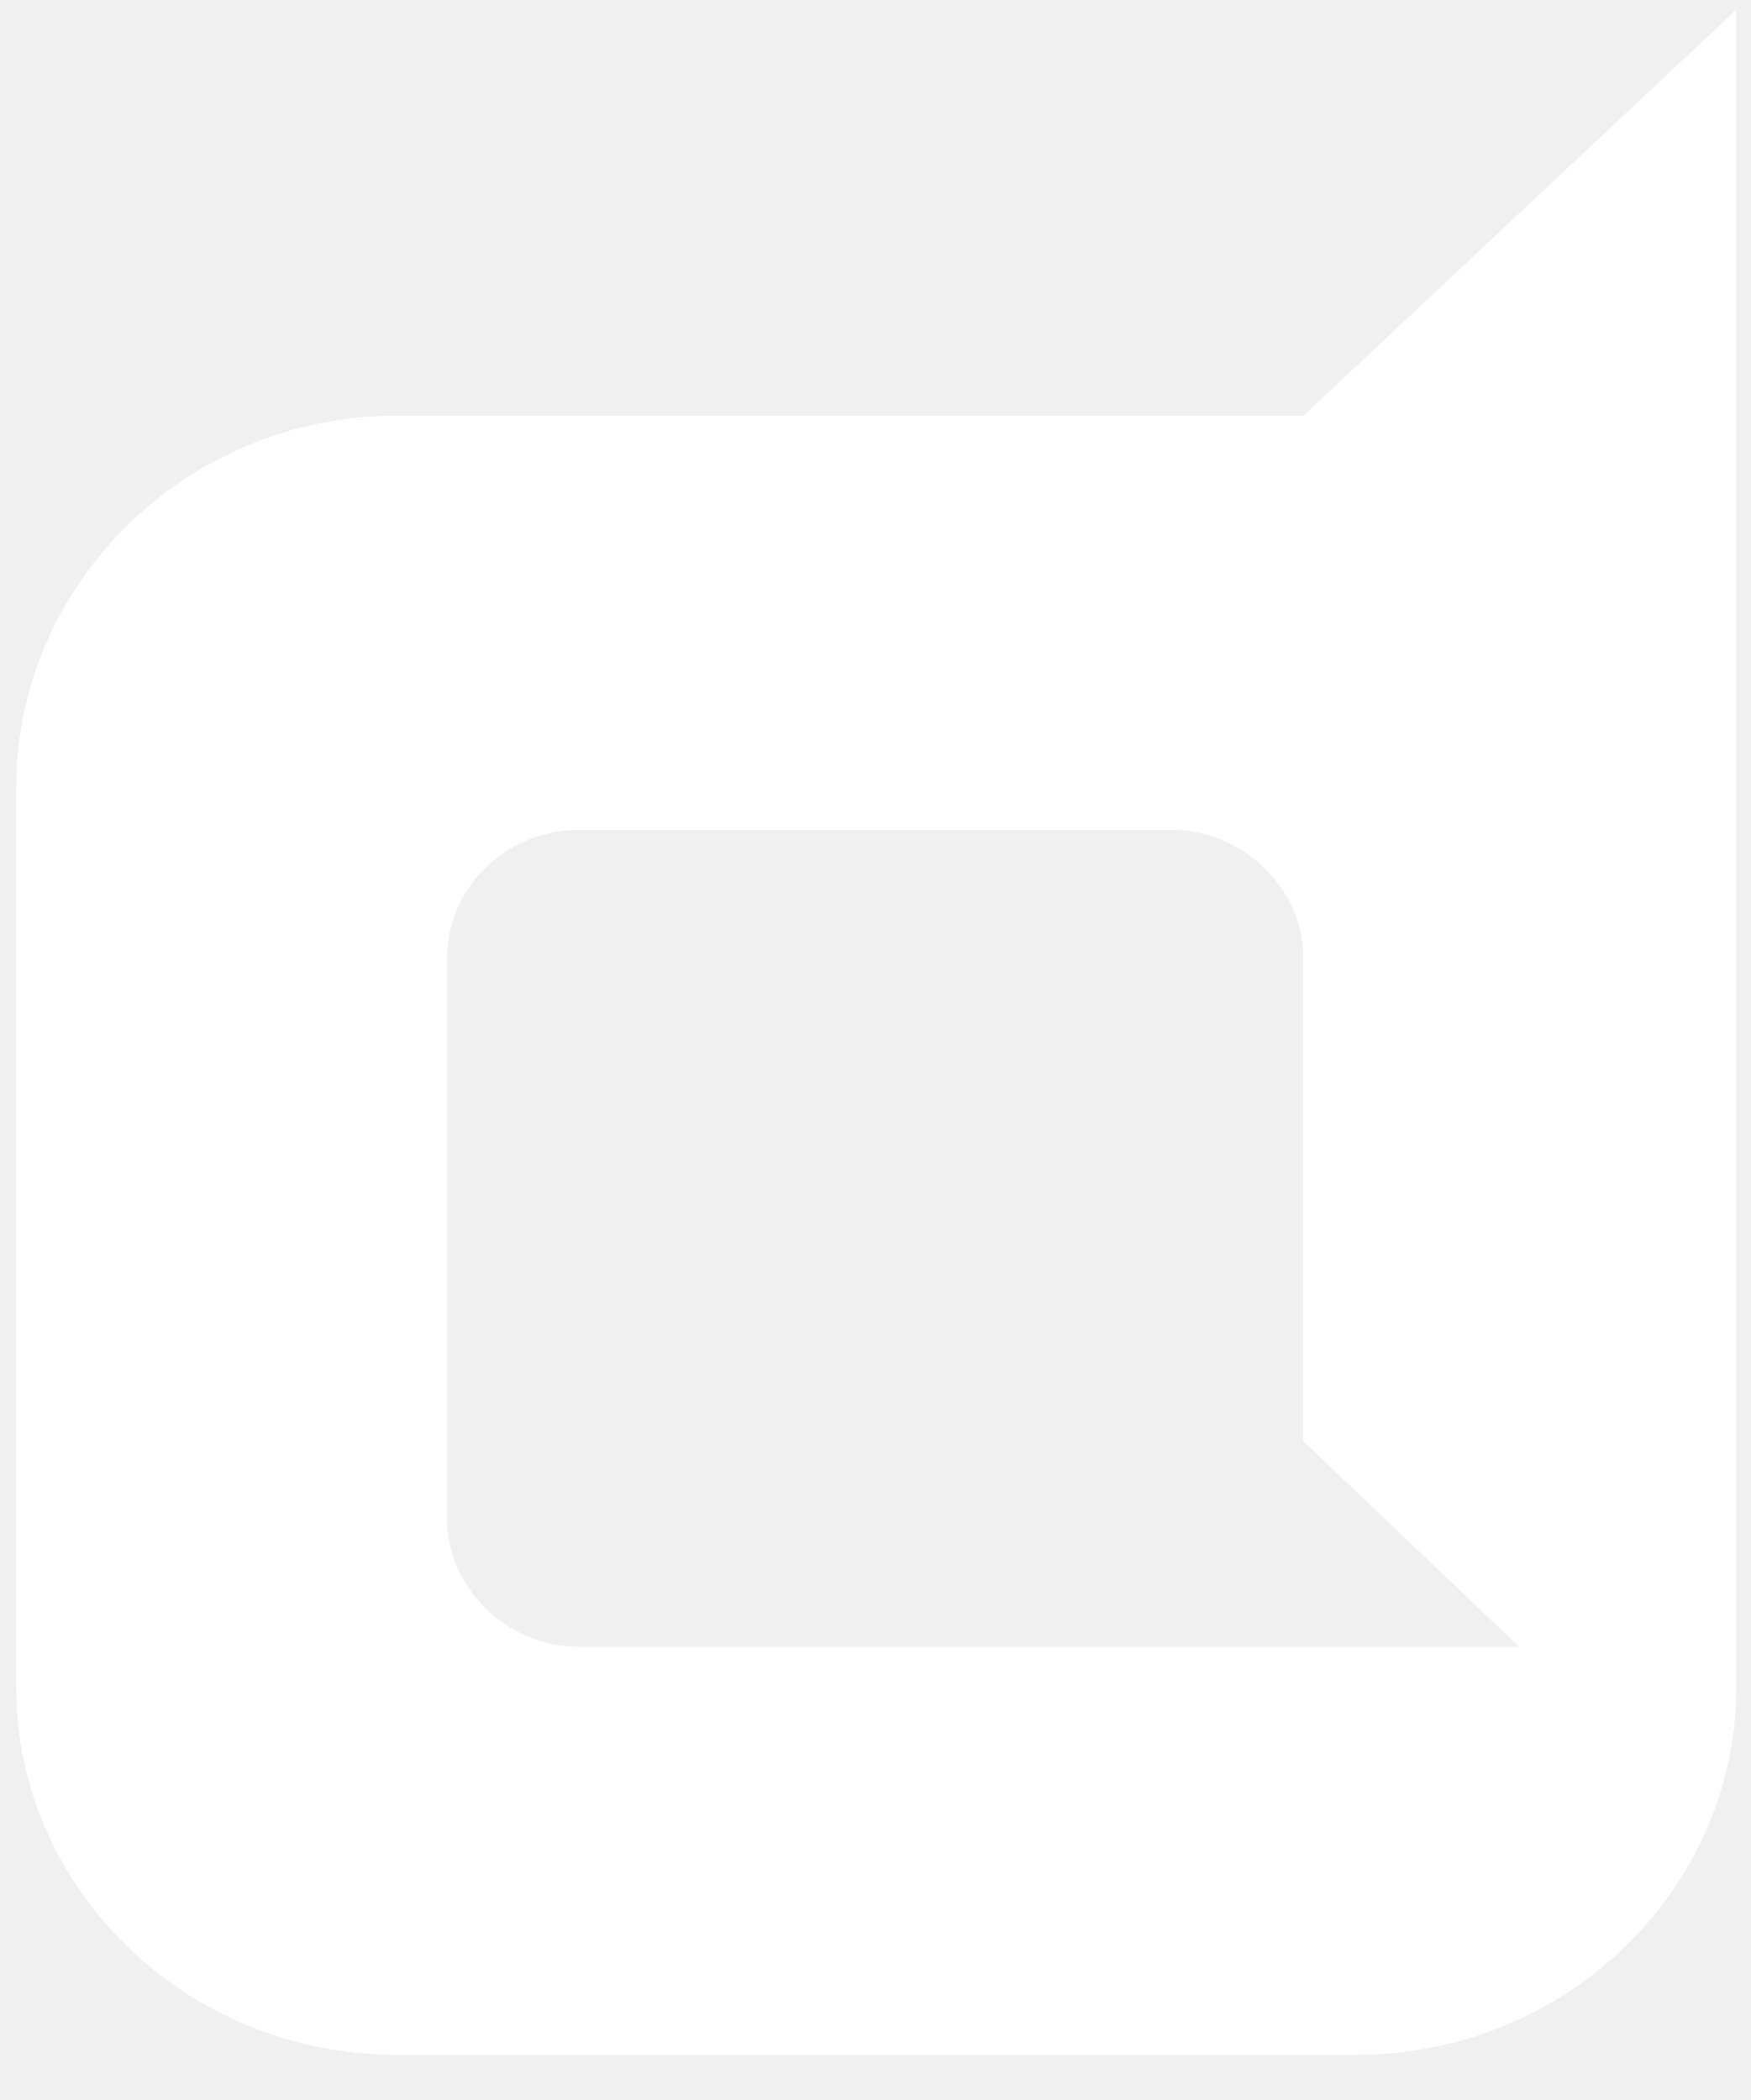
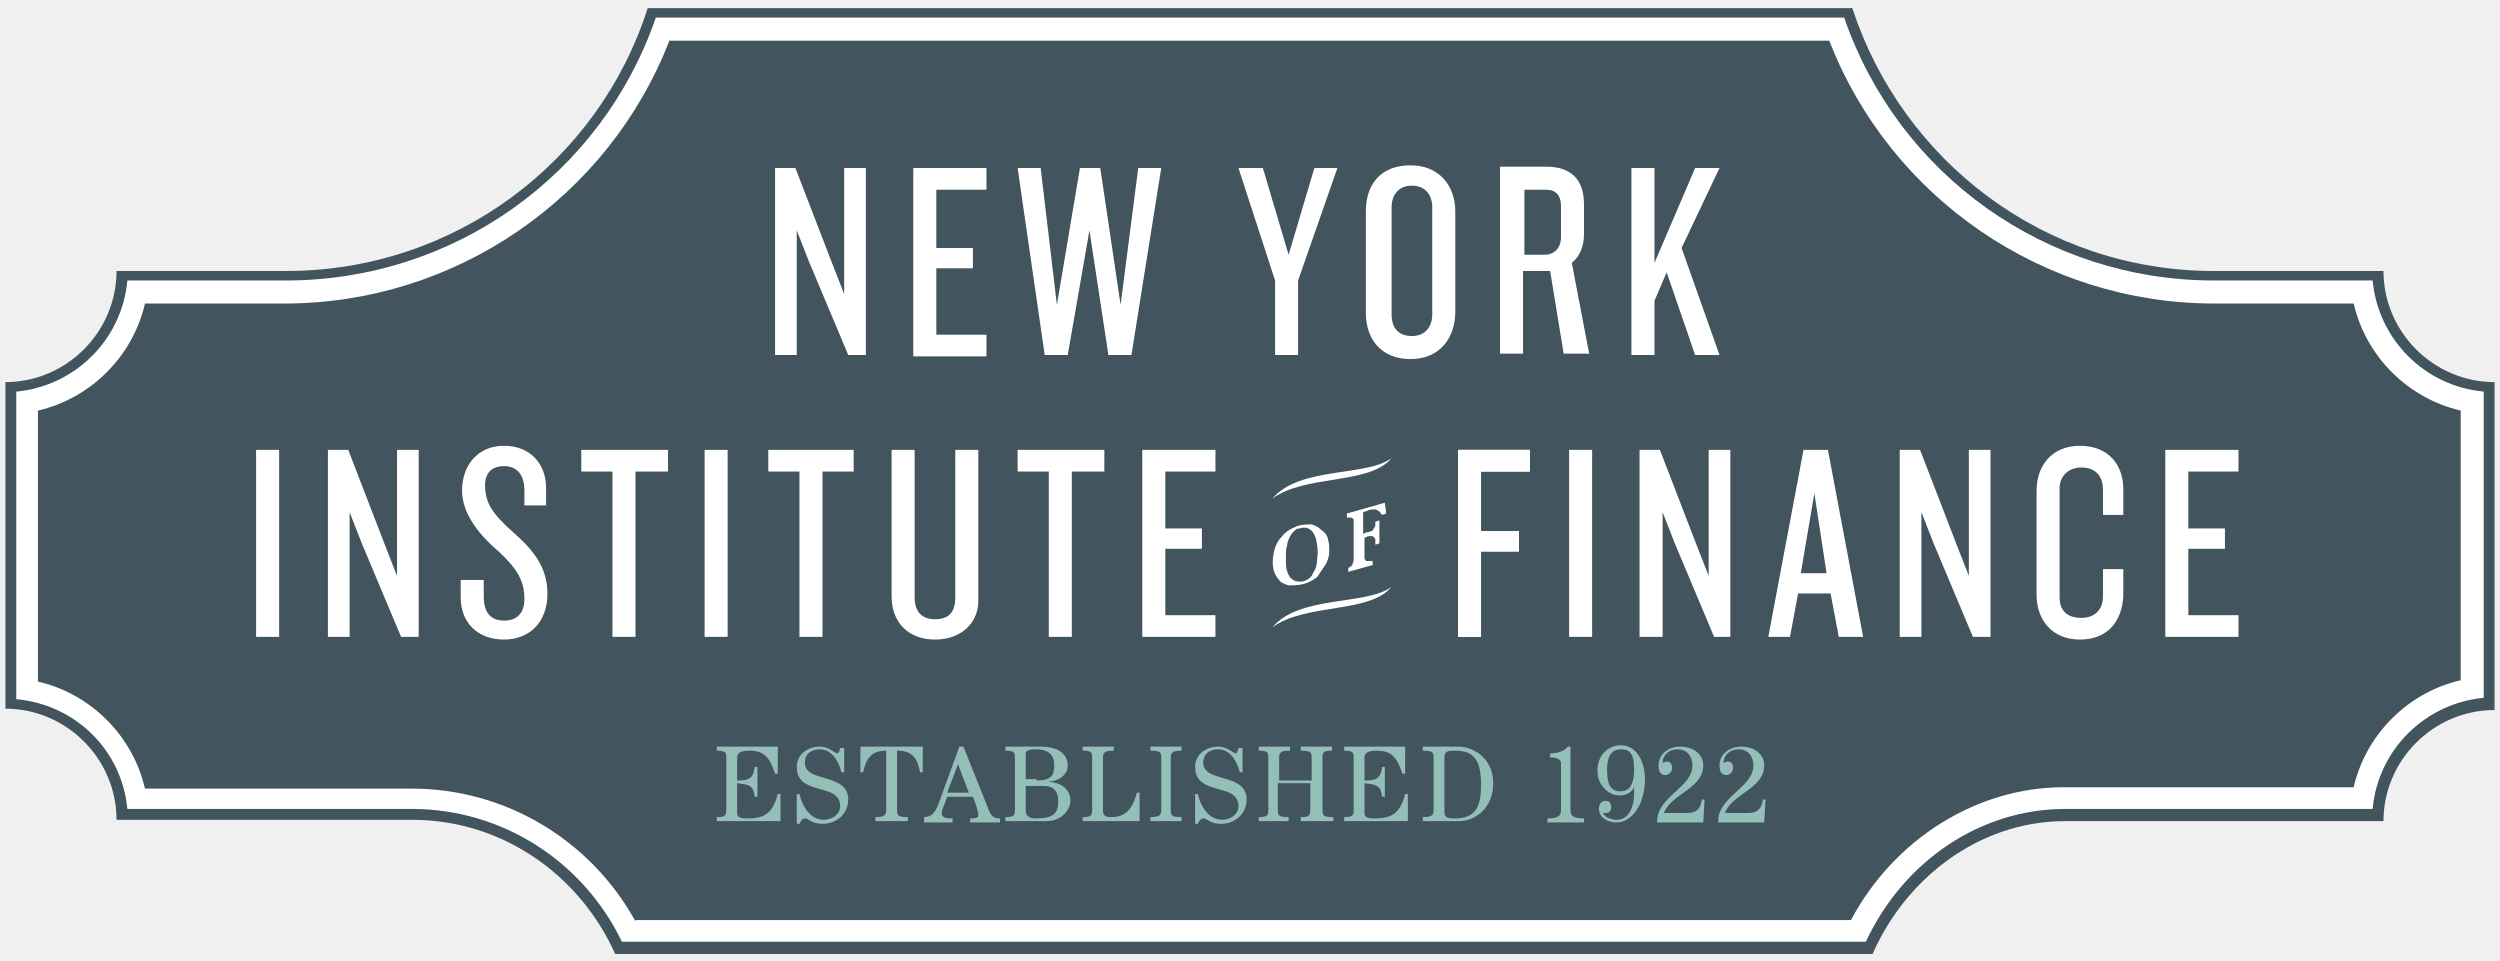
- <svg xmlns="http://www.w3.org/2000/svg" xmlns:xlink="http://www.w3.org/1999/xlink" version="1.1" id="Layer_1" x="0px" y="0px" viewBox="0 0 85 102" style="enable-background:new 0 0 85 102;" xml:space="preserve">
+ <svg xmlns="http://www.w3.org/2000/svg" version="1.1" id="Layer_1" x="0px" y="0px" viewBox="0 0 184.5 70.9" style="enable-background:new 0 0 184.5 70.9;" xml:space="preserve">
  <style type="text/css">
- 	.st0{clip-path:url(#SVGID_2_);}
- 	.st1{clip-path:url(#XMLID_19_);fill:#FFFFFF;}
+ 	.st0{fill:#42545D;}
+ 	.st1{fill:#FFFFFF;}
+ 	.st2{fill:#94BEB8;}
</style>
  <g>
-     <defs>
-       <path id="SVGID_1_" d="M63.3,70V46.5c0-3.3-2.9-6.2-6.4-6.2H28.1c-3.6,0-6.4,2.9-6.4,6.2v27.3c0,3.3,2.9,6.2,6.4,6.2h45.7L63.3,70    z M19.3,20.2h44L84.3,0.5V82c0,9.6-8.1,17.8-18.5,17.8H19.3C8.9,99.8,0.8,91.6,0.8,82V38.2C0.8,28.5,8.9,20.2,19.3,20.2z" />
-     </defs>
-     <use xlink:href="#SVGID_1_" style="overflow:visible;fill-rule:evenodd;clip-rule:evenodd;fill:#FFFFFF;" />
-     <clipPath id="SVGID_2_">
-       <use xlink:href="#SVGID_1_" style="overflow:visible;" />
-     </clipPath>
-     <g class="st0">
-       <defs>
-         <rect id="XMLID_3_" x="-1500.3" y="-110" width="2945" height="2666.8" />
-       </defs>
-       <use xlink:href="#XMLID_3_" style="overflow:visible;fill:#FFFFFF;" />
-       <clipPath id="XMLID_19_">
-         <use xlink:href="#XMLID_3_" style="overflow:visible;" />
-       </clipPath>
-       <rect id="XMLID_4_" x="-9.4" y="-9.8" class="st1" width="103.9" height="119.8" />
+     <path class="st0" d="M30.4,60.5H8.6c0-4.5-3.7-8.2-8.2-8.2V28.2c4.5,0,8.2-3.7,8.2-8.2h12.5c12.5,0,23.1-8.1,26.7-19.4h88.9   c3.7,11.3,14.2,19.4,26.7,19.4h12.5c0,4.5,3.7,8.2,8.2,8.2v24.2c-4.5,0-8.2,3.7-8.2,8.2h-23.5c-6.4,0-11.8,4.3-14.2,9.8H45.4   C42.8,64.6,37.1,60.5,30.4,60.5z" />
+     <path class="st1" d="M45.9,69.5c-2.9-6-8.9-9.8-15.5-9.8h-21C9,55.4,5.6,52,1.2,51.6V28.9c4.3-0.4,7.8-3.8,8.2-8.2h11.7   c12.4,0,23.3-7.8,27.3-19.4h87.7c4,11.6,14.9,19.4,27.3,19.4h11.7c0.4,4.3,3.8,7.8,8.2,8.2v22.6c-4.3,0.4-7.8,3.8-8.2,8.2h-22.7   c-6.2,0-11.9,3.8-14.7,9.8H45.9z" />
+     <path class="st0" d="M46.9,68c-3.3-6-9.6-9.8-16.5-9.8H10.7c-0.9-3.9-4-7-7.9-7.9V30.3c3.9-0.9,7-4,7.9-7.9h10.3   c12.6,0,23.9-7.8,28.4-19.4H135c4.5,11.6,15.8,19.4,28.4,19.4h10.3c0.9,3.9,4,7,7.9,7.9v19.9c-3.9,0.9-7,4-7.9,7.9h-21.4   c-6.4,0-12.5,3.8-15.7,9.8H46.9z" />
+     <g>
+       <path class="st1" d="M62.6,26.2l-2.9-6.9L58.8,17v9.2h-1.6V12.4h1.5l2.7,7l0.9,2.3v-9.3h1.6v13.8H62.6z" />
+       <path class="st1" d="M67.4,26.2V12.4h5.4V14h-3.7v4.3h2.7v1.5h-2.7v4.9h3.7v1.6H67.4z" />
+       <path class="st1" d="M83.5,26.2h-1.7L80.4,17l-1.6,9.2h-1.7l-2-13.8h1.7l1.2,10.1l1.7-10.1h1.5l1.5,10.1L84,12.4h1.7L83.5,26.2z" />
+     </g>
+     <path class="st1" d="M95.8,20.7v5.5h-1.7v-5.5l-2.7-8.3h1.8l1.9,6.4l1.9-6.4h1.7L95.8,20.7z" />
+     <path class="st1" d="M104.1,26.5c-2.1,0-3.3-1.4-3.3-3.4v-7.5c0-2,1.1-3.4,3.3-3.4c2.1,0,3.3,1.5,3.3,3.4V23   C107.4,25,106.2,26.5,104.1,26.5z M105.7,15.3c0-0.9-0.5-1.6-1.5-1.6c-1,0-1.5,0.7-1.5,1.6v7.9c0,1,0.5,1.6,1.5,1.6   c1,0,1.5-0.7,1.5-1.6V15.3z" />
+     <polygon class="st1" points="125.1,26.2 123,20.1 122.1,22.2 122.1,26.2 120.4,26.2 120.4,12.4 122.1,12.4 122.1,19.4 125.1,12.4    126.9,12.4 124.1,18.3 126.9,26.2  " />
+     <path class="st1" d="M117.3,26.2l-1.3-6.8c0.6-0.5,0.9-1.2,0.9-2.2v-2.1c0-1.9-1-2.8-2.8-2.8h-3.4v13.8h1.7v-6.1h1.6   c0.1,0,0.2,0,0.4,0l1,6.1H117.3z M114,18.8h-1.5v-4.8h1.6c0.7,0,1.1,0.4,1.1,1.2v2.3C115.2,18.3,114.7,18.8,114,18.8z" />
+     <g>
+       <g>
+         <path class="st1" d="M18.9,47V33.2h1.7V47H18.9z" />
+         <path class="st1" d="M29.6,47l-2.9-6.9l-0.9-2.3V47h-1.6V33.2h1.5l2.7,7l0.9,2.3v-9.3h1.6V47H29.6z" />
+         <path class="st1" d="M37.2,47.2c-2,0-3.2-1.3-3.2-3.1v-1.3h1.7V44c0,1.2,0.5,1.8,1.5,1.8c1,0,1.5-0.6,1.5-1.6     c0-1.3-0.5-2.2-1.9-3.5c-1.3-1.1-2.7-2.7-2.7-4.5c0-1.8,1.1-3.3,3.1-3.3c1.9,0,3.1,1.3,3.1,3.1v1.3h-1.6v-1.1     c0-1.1-0.5-1.8-1.5-1.8c-0.9,0-1.4,0.5-1.4,1.4c0,1.3,0.5,2.1,2.2,3.6c1.6,1.4,2.4,2.7,2.4,4.4C40.4,46.1,38.9,47.2,37.2,47.2z" />
+         <path class="st1" d="M46.9,34.8V47h-1.7V34.8h-2.3v-1.6h6.4v1.6H46.9z" />
+         <path class="st1" d="M52,47V33.2h1.7V47H52z" />
+         <path class="st1" d="M60.7,34.8V47H59V34.8h-2.3v-1.6H63v1.6H60.7z" />
+         <path class="st1" d="M69,47.2c-1.9,0-3.2-1.2-3.2-3.2V33.2h1.7v10.9c0,1,0.5,1.6,1.5,1.6c1,0,1.5-0.5,1.5-1.6V33.2h1.7v10.9     C72.3,46,70.9,47.2,69,47.2z" />
+         <path class="st1" d="M79.1,34.8V47h-1.7V34.8h-2.3v-1.6h6.4v1.6H79.1z" />
+         <path class="st1" d="M84.3,47V33.2h5.4v1.6H86V39h2.7v1.5H86v4.9h3.7V47H84.3z" />
+       </g>
+       <g>
+         <path class="st1" d="M98,39.8c0.1,0.3,0.1,0.6,0.1,0.9c0,0.3-0.1,0.7-0.3,1c-0.2,0.3-0.4,0.6-0.6,0.9c-0.3,0.2-0.6,0.4-1,0.5     c-0.4,0.1-0.8,0.1-1.1,0.1c-0.3-0.1-0.6-0.2-0.7-0.4c-0.2-0.2-0.3-0.4-0.4-0.7c-0.1-0.4-0.1-0.8,0-1.3c0.1-0.5,0.3-0.9,0.6-1.2     c0.3-0.4,0.7-0.6,1.2-0.8c0.4-0.1,0.7-0.1,1-0.1c0.3,0.1,0.5,0.2,0.7,0.4C97.8,39.3,98,39.6,98,39.8z M97.1,39.7     c-0.2-0.6-0.6-0.9-1.2-0.7c-0.2,0-0.3,0.1-0.4,0.2c-0.1,0.1-0.2,0.2-0.3,0.4c-0.1,0.2-0.2,0.4-0.2,0.6c-0.1,0.3-0.1,0.6-0.1,1     c0,0.4,0,0.7,0.1,1c0.2,0.6,0.6,0.8,1.2,0.7c0.3-0.1,0.6-0.3,0.7-0.6c0.2-0.3,0.3-0.6,0.3-1C97.3,40.6,97.2,40.1,97.1,39.7z" />
+         <path class="st1" d="M102.3,37.9L102,38c-0.1-0.1-0.2-0.3-0.3-0.3c-0.1-0.1-0.2-0.1-0.2-0.1c-0.1,0-0.2,0-0.2,0     c-0.1,0-0.2,0-0.4,0.1l-0.3,0.1l0,1.6l0.2-0.1c0.2,0,0.3-0.1,0.4-0.1c0.1,0,0.1-0.1,0.2-0.2c0-0.1,0.1-0.1,0.1-0.2     c0-0.1,0-0.2,0-0.3l0.3-0.1l0,1.7l-0.3,0.1c0-0.2,0-0.3,0-0.4c-0.1-0.2-0.2-0.3-0.6-0.2l-0.2,0.1v1.2c0,0.1,0,0.2,0,0.3     c0,0.1,0.1,0.1,0.1,0.2c0.1,0,0.1,0,0.2,0c0.1,0,0.1,0,0.2,0l0.1,0l0,0.3l-1.8,0.5l0-0.3c0.1,0,0.2-0.1,0.3-0.2     c0-0.1,0.1-0.2,0.1-0.4l0-2.7c0-0.1,0-0.2,0-0.2c0-0.1-0.1-0.2-0.2-0.2c-0.1,0-0.2,0-0.3,0l0-0.3l2.8-0.8L102.3,37.9z" />
+       </g>
+       <g>
+         <path class="st1" d="M109.3,34.7v4.5h2.8v1.5h-2.8V47h-1.7V33.2h5.3v1.6H109.3z" />
+         <path class="st1" d="M115.8,47V33.2h1.7V47H115.8z" />
+         <path class="st1" d="M126.5,47l-2.9-6.9l-0.9-2.3V47H121V33.2h1.5l2.7,7l0.9,2.3v-9.3h1.6V47H126.5z" />
+         <path class="st1" d="M135.7,47l-0.6-3.2h-2.4l-0.6,3.2h-1.6l2.6-13.8h1.8l2.6,13.8H135.7z M133.9,36.4l-1,5.9h1.9L133.9,36.4z" />
+         <path class="st1" d="M145.6,47l-2.9-6.9l-0.9-2.3V47h-1.6V33.2h1.5l2.7,7l0.9,2.3v-9.3h1.6V47H145.6z" />
+         <path class="st1" d="M153.5,47.2c-2.1,0-3.2-1.5-3.2-3.3v-7.7c0-1.8,1.1-3.3,3.2-3.3c2.1,0,3.2,1.4,3.2,3.2V38h-1.5v-1.9     c0-0.9-0.5-1.6-1.6-1.6c-1,0-1.6,0.7-1.6,1.5v8.1c0,0.9,0.5,1.5,1.6,1.5c1,0,1.6-0.6,1.6-1.6v-2h1.5V44     C156.6,45.8,155.6,47.2,153.5,47.2z" />
+         <path class="st1" d="M159.8,47V33.2h5.4v1.6h-3.7V39h2.7v1.5h-2.7v4.9h3.7V47H159.8z" />
+         <path class="st1" d="M109.3,34.7v4.5h2.8v1.5h-2.8V47h-1.7V33.2h5.3v1.6H109.3z" />
+       </g>
+       <path class="st1" d="M93.9,36.8c2-2.4,7-1.6,8.8-3l0,0C101.1,35.8,96.3,35,93.9,36.8L93.9,36.8z" />
+       <path class="st1" d="M93.9,46.3c2-2.4,7-1.6,8.8-3l0,0C101.1,45.3,96.3,44.5,93.9,46.3L93.9,46.3z" />
+     </g>
+     <g>
+       <path class="st2" d="M57.6,60.6h-4.7v-0.3c0.6,0,0.7-0.1,0.7-0.5v-3.9c0-0.4-0.1-0.5-0.7-0.5v-0.3h4.5l0,2h-0.2    c-0.4-1.2-0.8-1.7-1.9-1.7c-0.5,0-0.9,0.1-0.9,0.5v1.7c0.8,0,1.2-0.1,1.3-1l0.2,0v2.2h-0.2c-0.1-0.9-0.5-0.9-1.3-1V60    c0,0.3,0.2,0.4,0.7,0.4c1.1,0,1.9-0.2,2.3-1.8h0.2L57.6,60.6z" />
+       <path class="st2" d="M58.8,58.6h0.2c0.2,0.9,0.8,1.9,1.8,1.9c0.6,0,1.2-0.4,1.2-1c0-1.8-3.2-0.7-3.2-2.9c0-1,0.9-1.5,1.7-1.5    c0.7,0,1.1,0.5,1.3,0.5c0.1,0,0.2-0.3,0.2-0.4h0.3V57h-0.2c-0.2-0.8-0.7-1.7-1.6-1.7c-0.6,0-1.1,0.3-1.1,1c0,1.5,3.2,0.7,3.2,2.7    c0,1.1-0.9,1.8-1.9,1.8c-0.8,0-1-0.4-1.3-0.4c-0.2,0-0.3,0.2-0.4,0.4h-0.2V58.6z" />
+       <path class="st2" d="M67.9,57c-0.2-1-0.5-1.6-1.7-1.6v4.4c0,0.4,0.1,0.5,0.8,0.5v0.3h-2.4v-0.3c0.6,0,0.8-0.1,0.8-0.5v-4.4    c-1.1,0-1.5,0.6-1.7,1.6h-0.2l0-1.9h2.3h2.3l0,1.9H67.9z" />
+       <path class="st2" d="M68.2,60.6v-0.3c0.6,0,0.8-0.4,1-0.8l1.6-4.4h0.3l1.8,4.5c0.2,0.6,0.4,0.8,0.9,0.8v0.3h-2.2v-0.3    c0.6,0,0.6-0.1,0.6-0.3c0-0.2-0.2-0.8-0.4-1.3h-1.9c-0.1,0.4-0.4,0.9-0.4,1.2c0,0.3,0.2,0.4,0.8,0.4v0.3H68.2z M71.5,58.5    l-0.8-2.1l-0.8,2.1H71.5z" />
+       <path class="st2" d="M74.9,55.9c0-0.4-0.1-0.5-0.7-0.5v-0.3h2.6c1.5,0,2,0.7,2,1.4c0,0.7-0.7,1.2-1.6,1.2v0c1.2,0,1.8,0.6,1.8,1.4    c0,0.5-0.5,1.5-1.8,1.5h-3v-0.3c0.6,0,0.7-0.1,0.7-0.5V55.9z M76.5,57.6c1.1,0,1.3-0.4,1.3-1.1c0-0.8-0.4-1.2-1.4-1.2    c-0.7,0-0.7,0.2-0.7,0.4v1.8H76.5z M75.7,57.9v1.9c0,0.4,0.2,0.6,0.8,0.6c1.2,0,1.6-0.4,1.6-1.2c0-0.8-0.3-1.2-1.1-1.2H75.7z" />
+       <path class="st2" d="M84.1,60.6h-4.2v-0.3c0.6,0,0.7-0.1,0.7-0.5v-3.9c0-0.4-0.1-0.5-0.7-0.5v-0.3h2.3v0.3c-0.6,0-0.8,0.1-0.8,0.5    v3.9c0,0.4,0.2,0.5,0.6,0.5c0.7,0,1.5-0.2,1.9-1.8h0.2L84.1,60.6z" />
+       <path class="st2" d="M87.2,55.1v0.3c-0.6,0-0.8,0.1-0.8,0.5v3.9c0,0.4,0.1,0.5,0.8,0.5v0.3h-2.3v-0.3c0.6,0,0.8-0.1,0.8-0.5v-3.9    c0-0.4-0.1-0.5-0.8-0.5v-0.3H87.2z" />
+       <path class="st2" d="M88.2,58.6h0.2c0.2,0.9,0.8,1.9,1.8,1.9c0.6,0,1.2-0.4,1.2-1c0-1.8-3.2-0.7-3.2-2.9c0-1,0.9-1.5,1.7-1.5    c0.7,0,1.1,0.5,1.3,0.5c0.1,0,0.2-0.3,0.2-0.4h0.3V57h-0.2c-0.2-0.8-0.7-1.7-1.6-1.7c-0.6,0-1.1,0.3-1.1,1c0,1.5,3.2,0.7,3.2,2.7    c0,1.1-0.9,1.8-1.9,1.8c-0.8,0-1-0.4-1.3-0.4c-0.2,0-0.3,0.2-0.4,0.4h-0.2V58.6z" />
+       <path class="st2" d="M92.9,60.6v-0.3c0.6,0,0.7-0.1,0.7-0.5v-3.9c0-0.4-0.1-0.5-0.7-0.5v-0.3h2.3v0.3c-0.6,0-0.8,0.1-0.8,0.5v1.7    h2.4v-1.7c0-0.4-0.1-0.5-0.8-0.5v-0.3h2.3v0.3c-0.6,0-0.7,0.1-0.7,0.5v3.9c0,0.4,0.1,0.5,0.8,0.5v0.3H96v-0.3    c0.6,0,0.7-0.1,0.7-0.5v-2h-2.4v2c0,0.4,0.1,0.5,0.8,0.5v0.3H92.9z" />
+       <path class="st2" d="M103.9,60.6h-4.7v-0.3c0.6,0,0.7-0.1,0.7-0.5v-3.9c0-0.4-0.1-0.5-0.7-0.5v-0.3h4.5l0,2h-0.2    c-0.4-1.2-0.8-1.7-1.9-1.7c-0.5,0-0.9,0.1-0.9,0.5v1.7c0.8,0,1.2-0.1,1.3-1l0.2,0v2.2h-0.2c-0.1-0.9-0.5-0.9-1.3-1V60    c0,0.3,0.2,0.4,0.7,0.4c1.1,0,1.9-0.2,2.3-1.8h0.2L103.9,60.6z" />
+       <path class="st2" d="M105,55.1h2.6c1.2,0,2.6,0.9,2.6,2.7c0,1.9-1.4,2.8-2.5,2.8H105v-0.3c0.6,0,0.8-0.1,0.8-0.5v-3.9    c0-0.4-0.1-0.5-0.8-0.5V55.1z M106.6,59.8c0,0.5,0.1,0.6,0.8,0.6c1.6,0,1.9-1,1.9-2.5c0-1.9-0.6-2.5-1.9-2.5    c-0.7,0-0.8,0.1-0.8,0.6V59.8z" />
+       <path class="st2" d="M114.4,55.6c0.6,0,1.1-0.2,1.3-0.5h0.2v4.7c0,0.4,0.2,0.6,1,0.6v0.3h-2.7v-0.3c0.8,0,1-0.2,1-0.6v-3.5    c0-0.2-0.2-0.4-0.8-0.4V55.6z" />
+       <path class="st2" d="M119.6,55c1.3,0,1.8,1.4,1.8,2.5c0,1.9-1,3.2-2.1,3.2c-0.7,0-1.3-0.4-1.3-1c0-0.4,0.2-0.6,0.5-0.6    c0.3,0,0.4,0.2,0.4,0.5c0,0.3-0.2,0.4-0.4,0.4c-0.1,0-0.1,0-0.2,0c0.1,0.3,0.6,0.5,1,0.5c1,0,1.3-1.1,1.3-2c0-0.1,0-0.3,0-0.4h0    c-0.2,0.4-0.6,0.6-1.1,0.6c-0.9,0-1.6-0.9-1.6-1.7C117.8,56,118.5,55,119.6,55z M120.6,56.8c0-1.3-0.4-1.5-1-1.5    c-0.5,0-1,0.3-1,1.5c0,1.3,0.4,1.6,1,1.6C120.1,58.4,120.6,58.1,120.6,56.8z" />
+       <path class="st2" d="M122.3,60.6c0-1.8,2.6-2.5,2.6-4.1c0-0.7-0.4-1.2-1.1-1.2c-0.6,0-1.1,0.4-1.1,1c0.1,0,0.2-0.1,0.3-0.1    c0.2,0,0.4,0.1,0.4,0.5c0,0.2-0.2,0.5-0.5,0.5c-0.3,0-0.5-0.2-0.5-0.7c0-0.9,0.8-1.4,1.6-1.4c0.9,0,1.7,0.5,1.7,1.4    c0,1.7-2.4,2.1-2.9,3.5h1.7c0.7,0,1-0.3,1.1-1h0.2l-0.1,1.7H122.3z" />
+       <path class="st2" d="M126.8,60.6c0-1.8,2.6-2.5,2.6-4.1c0-0.7-0.4-1.2-1.1-1.2c-0.6,0-1.1,0.4-1.1,1c0.1,0,0.2-0.1,0.3-0.1    c0.2,0,0.4,0.1,0.4,0.5c0,0.2-0.2,0.5-0.5,0.5c-0.3,0-0.5-0.2-0.5-0.7c0-0.9,0.8-1.4,1.6-1.4c0.9,0,1.7,0.5,1.7,1.4    c0,1.7-2.4,2.1-2.9,3.5h1.7c0.7,0,1-0.3,1.1-1h0.2l-0.1,1.7H126.8z" />
    </g>
  </g>
</svg>
